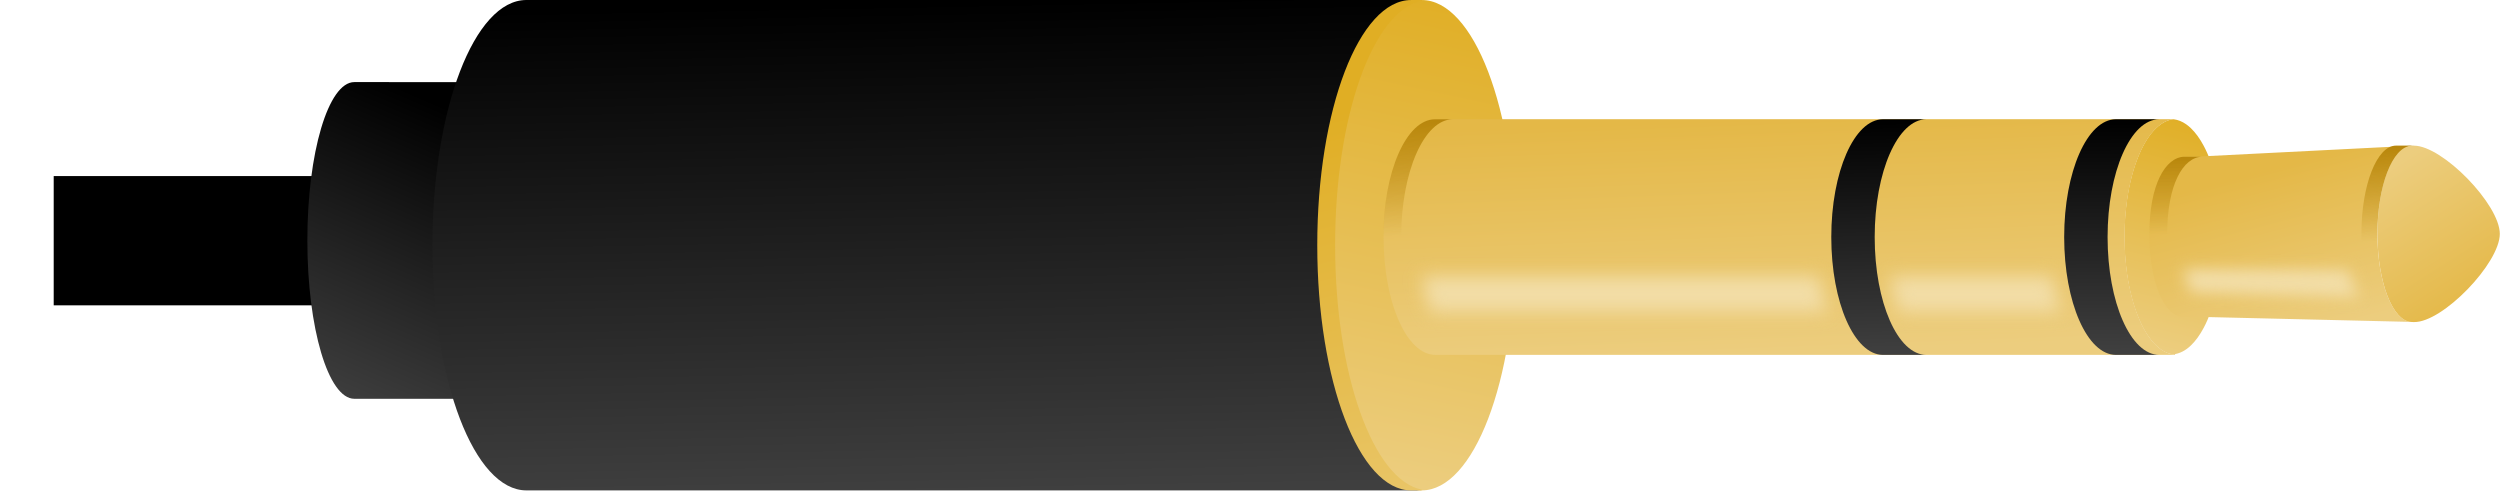
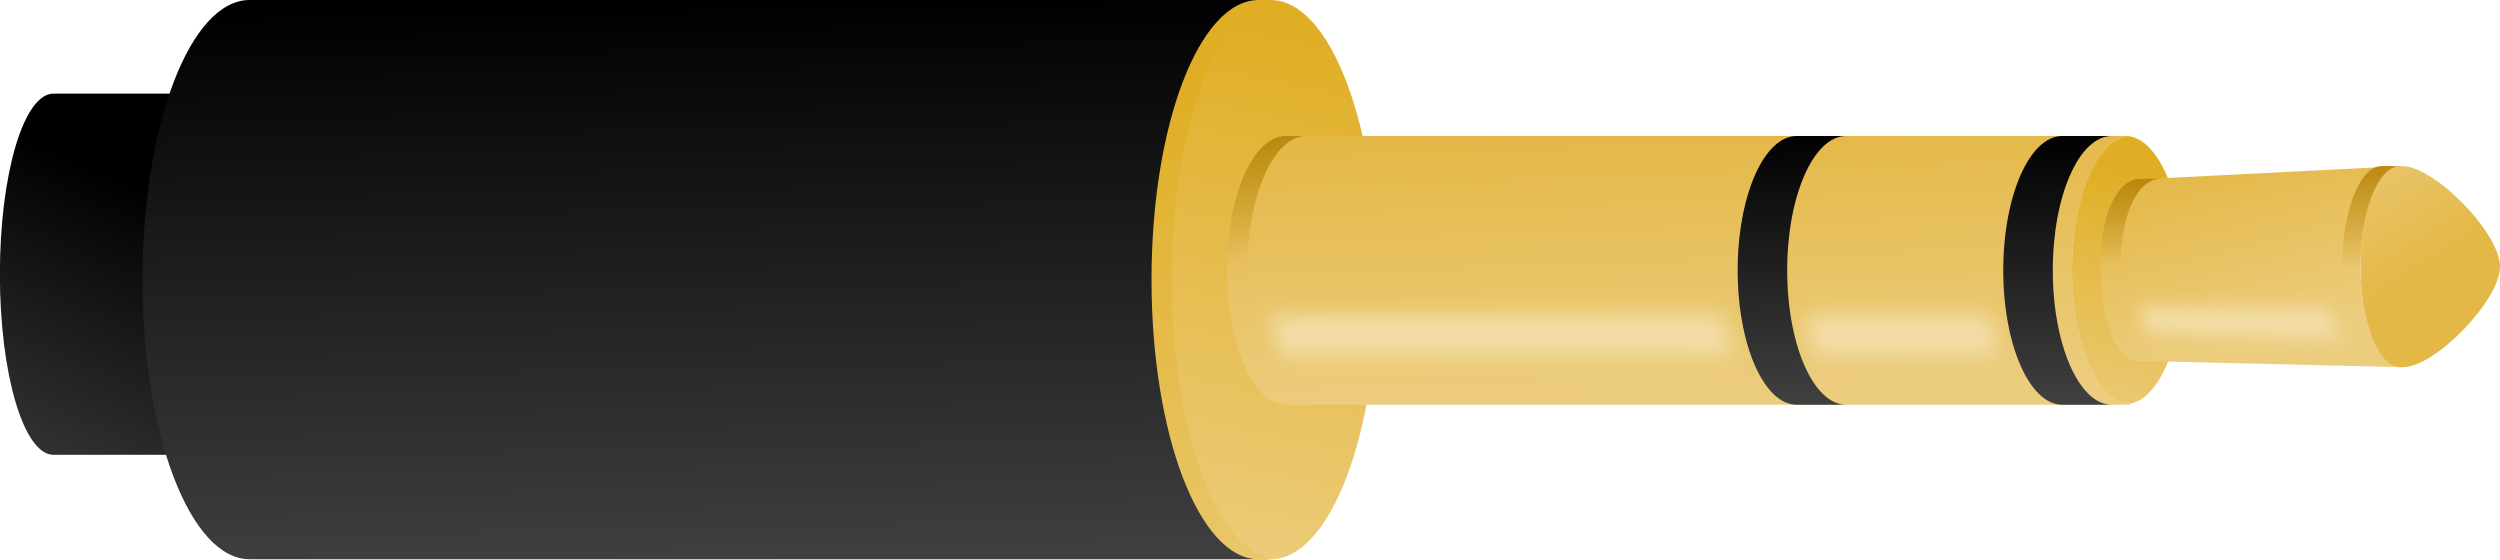
- <svg xmlns="http://www.w3.org/2000/svg" xmlns:xlink="http://www.w3.org/1999/xlink" id="svg8" version="1.1" viewBox="0 0 74.172 14.553" height="14.55" width="74.17">
-   <defs id="defs2">
-     <linearGradient id="linearGradient1248">
-       <stop style="stop-color:#eccd7e;stop-opacity:1" offset="0" id="stop1244" />
-       <stop style="stop-color:#e0ae24;stop-opacity:1;" offset="1" id="stop1246" />
+ <svg xmlns="http://www.w3.org/2000/svg" xmlns:xlink="http://www.w3.org/1999/xlink" width="43.847" height="9.809" version="1.1" viewBox="0 0 65.045 14.553">
+   <defs>
+     <linearGradient id="e">
+       <stop stop-color="#b8860b" offset="0" />
+       <stop stop-color="#b8860b" stop-opacity="0" offset="1" />
    </linearGradient>
-     <linearGradient id="linearGradient1204">
-       <stop id="stop1200" offset="0" style="stop-color:#b8860b;stop-opacity:1;" />
-       <stop id="stop1202" offset="1" style="stop-color:#b8860b;stop-opacity:0;" />
+     <linearGradient id="a">
+       <stop stop-color="#eccd7e" offset="0" />
+       <stop stop-color="#e0ae24" offset="1" />
    </linearGradient>
-     <linearGradient id="linearGradient912">
-       <stop id="stop908" offset="0" style="stop-color:#eccd7e;stop-opacity:1" />
-       <stop id="stop910" offset="1" style="stop-color:#e0ae24;stop-opacity:1;" />
+     <linearGradient id="d">
+       <stop offset="0" />
+       <stop stop-color="#3f3f3f" offset="1" />
    </linearGradient>
-     <linearGradient id="linearGradient896">
-       <stop id="stop892" offset="0" style="stop-color:#000000;stop-opacity:1;" />
-       <stop id="stop894" offset="1" style="stop-color:#3f3f3f;stop-opacity:1" />
+     <linearGradient id="b">
+       <stop stop-color="#e4b847" offset="0" />
+       <stop stop-color="#eccd7e" offset="1" />
    </linearGradient>
-     <linearGradient id="linearGradient860">
-       <stop id="stop856" offset="0" style="stop-color:#e4b847;stop-opacity:1;" />
-       <stop id="stop858" offset="1" style="stop-color:#eccd7e;stop-opacity:1" />
+     <linearGradient id="i" x1="41.858" x2="44.917" y1="14.403" y2=".114" gradientTransform="translate(-13.422)" gradientUnits="userSpaceOnUse" xlink:href="#a" />
+     <linearGradient id="j" x1="52.48" x2="52.734" y1="3.523" y2="10.472" gradientUnits="userSpaceOnUse" xlink:href="#b" />
+     <linearGradient id="h" x1="69.525" x2="70.798" y1="4.47" y2="9.331" gradientUnits="userSpaceOnUse" xlink:href="#b" />
+     <linearGradient id="r" x1="73.306" x2="70.735" y1="9.105" y2="5.071" gradientUnits="userSpaceOnUse" xlink:href="#b" />
+     <linearGradient id="g" x1="64.111" x2="65.821" y1="10.367" y2="3.609" gradientUnits="userSpaceOnUse">
+       <stop stop-color="#eccd7e" offset="0" />
+       <stop stop-color="#e0ae24" offset="1" />
    </linearGradient>
-     <linearGradient gradientUnits="userSpaceOnUse" y2="0.114" x2="44.917" y1="14.403" x1="41.858" id="linearGradient852" xlink:href="#linearGradient912" />
-     <linearGradient gradientUnits="userSpaceOnUse" y2="10.472" x2="52.734" y1="3.523" x1="52.48" id="linearGradient866" xlink:href="#linearGradient860" />
-     <linearGradient gradientUnits="userSpaceOnUse" y2="9.331" x2="70.798" y1="4.47" x1="69.525" id="linearGradient874" xlink:href="#linearGradient860" />
-     <linearGradient gradientUnits="userSpaceOnUse" y2="5.071" x2="70.735" y1="9.105" x1="73.306" id="linearGradient882" xlink:href="#linearGradient860" />
-     <linearGradient gradientUnits="userSpaceOnUse" y2="3.609" x2="65.821" y1="10.367" x1="64.111" id="linearGradient890" xlink:href="#linearGradient1248" />
-     <linearGradient gradientTransform="scale(3.779528)" gradientUnits="userSpaceOnUse" y2="14.598" x2="27.895" y1="0.104" x1="27.619" id="linearGradient898" xlink:href="#linearGradient896" />
-     <linearGradient gradientUnits="userSpaceOnUse" y2="11.095" x2="7.929" y1="2.503" x1="11.649" id="linearGradient906" xlink:href="#linearGradient896" />
-     <filter height="2.135" y="-0.568" width="1.063" x="-0.032" id="filter1110" style="color-interpolation-filters:sRGB">
-       <feGaussianBlur id="feGaussianBlur1112" stdDeviation="0.25" />
+     <linearGradient id="p" x1="27.619" x2="27.895" y1=".104" y2="14.598" gradientTransform="scale(.99999)" gradientUnits="userSpaceOnUse" xlink:href="#d" />
+     <linearGradient id="f" x1="11.649" x2="7.929" y1="2.503" y2="11.095" gradientUnits="userSpaceOnUse" xlink:href="#d" />
+     <linearGradient id="n" x1="55.87" x2="56.037" y1="3.539" y2="10.435" gradientUnits="userSpaceOnUse" xlink:href="#d" />
+     <linearGradient id="o" x1="62.781" x2="62.836" y1="3.539" y2="10.397" gradientUnits="userSpaceOnUse" xlink:href="#d" />
+     <linearGradient id="k" x1="42.578" x2="42.697" y1="3.539" y2="6.96" gradientUnits="userSpaceOnUse" xlink:href="#e" />
+     <linearGradient id="q" x1="64.814" x2="64.82" y1="4.65" y2="6.952" gradientUnits="userSpaceOnUse" xlink:href="#e" />
+     <linearGradient id="l" x1="71.094" x2="71.212" y1="4.321" y2="7.125" gradientUnits="userSpaceOnUse" xlink:href="#e" />
+     <linearGradient id="t" x1="43.42" x2="39.849" y1="18.371" y2="3.317" gradientUnits="userSpaceOnUse" xlink:href="#a" />
+     <filter id="m" x="-.032" y="-.567" width="1.063" height="2.134" color-interpolation-filters="sRGB">
+       <feGaussianBlur stdDeviation=".25" />
    </filter>
-     <linearGradient gradientUnits="userSpaceOnUse" y2="10.435" x2="56.037" y1="3.539" x1="55.87" id="linearGradient1188" xlink:href="#linearGradient896" />
-     <linearGradient y2="10.397" x2="62.836" y1="3.539" x1="62.781" gradientUnits="userSpaceOnUse" id="linearGradient1198" xlink:href="#linearGradient896" />
-     <linearGradient gradientUnits="userSpaceOnUse" y2="6.96" x2="42.697" y1="3.539" x1="42.578" id="linearGradient1206" xlink:href="#linearGradient1204" />
-     <linearGradient gradientUnits="userSpaceOnUse" y2="6.952" x2="64.82" y1="4.65" x1="64.814" id="linearGradient1214" xlink:href="#linearGradient1204" />
-     <linearGradient gradientUnits="userSpaceOnUse" y2="7.125" x2="71.212" y1="4.321" x1="71.094" id="linearGradient1222" xlink:href="#linearGradient1204" />
-     <filter height="2.011" y="-0.506" width="1.184" x="-0.092" id="filter1294" style="color-interpolation-filters:sRGB">
-       <feGaussianBlur id="feGaussianBlur1296" stdDeviation="0.211" />
+     <filter id="s" x="-.092" y="-.506" width="1.185" height="2.012" color-interpolation-filters="sRGB">
+       <feGaussianBlur stdDeviation=".211" />
    </filter>
-     <linearGradient y2="3.317" x2="39.849" y1="18.371" x1="43.42" gradientUnits="userSpaceOnUse" id="linearGradient1372" xlink:href="#linearGradient912" />
  </defs>
-   <path style="opacity:1;fill:#000000;fill-opacity:1;fill-rule:evenodd;stroke:none;stroke-width:0.3;stroke-linecap:butt;stroke-linejoin:miter;stroke-miterlimit:4;stroke-dasharray:none;stroke-dashoffset:0;stroke-opacity:1;paint-order:markers stroke fill" d="M 1.587,5.224 V 9.061 H 9.766 C 9.688,8.473 9.644,7.823 9.644,7.135 c 0,-0.682 0.043,-1.327 0.12,-1.91 z" id="rect1363" />
-   <path style="opacity:1;fill:url(#linearGradient906);fill-opacity:1;fill-rule:evenodd;stroke:none;stroke-width:0.3;stroke-linecap:butt;stroke-linejoin:miter;stroke-miterlimit:4;stroke-dasharray:none;stroke-dashoffset:0;stroke-opacity:1;paint-order:markers stroke fill" d="m 10.508,2.436 c -0.772,0 -1.394,2.096 -1.394,4.699 0,2.603 0.622,4.699 1.394,4.699 h 3.46 c -0.384,-1.246 -0.613,-2.829 -0.613,-4.558 0,-1.864 0.268,-3.555 0.707,-4.839 z" id="rect23-0-8" />
-   <path style="opacity:1;fill:url(#linearGradient890);fill-opacity:1;fill-rule:evenodd;stroke:none;stroke-width:0.3;stroke-linecap:butt;stroke-linejoin:miter;stroke-miterlimit:4;stroke-dasharray:none;stroke-dashoffset:0;stroke-opacity:1;paint-order:markers stroke fill" d="m 64.498,3.539 c -0.029,0.003 -0.059,0.003 -0.087,0.01 -0.103,0.024 -0.204,0.071 -0.3,0.139 -0.048,0.034 -0.095,0.073 -0.141,0.117 -0.184,0.176 -0.349,0.432 -0.488,0.748 -0.173,0.395 -0.305,0.884 -0.38,1.432 -0.03,0.219 -0.051,0.448 -0.061,0.684 -0.005,0.118 -0.008,0.238 -0.008,0.359 0,0.121 0.003,0.24 0.008,0.358 0.005,0.118 0.013,0.234 0.023,0.348 0,0 0,5.03e-4 0,5.03e-4 0.01,0.114 0.023,0.226 0.038,0.335 0.075,0.548 0.206,1.037 0.38,1.432 0.139,0.316 0.304,0.572 0.488,0.748 0.046,0.044 0.093,0.083 0.141,0.117 0,0 5.16e-4,0 5.16e-4,0 0.048,0.034 0.097,0.063 0.147,0.086 0.05,0.023 0.101,0.041 0.153,0.053 0.025,0.006 0.051,0.006 0.077,0.009 0.183,-0.021 0.359,-0.11 0.519,-0.265 0.138,-0.132 0.266,-0.309 0.379,-0.523 0.076,-0.142 0.145,-0.301 0.208,-0.473 0.094,-0.259 0.171,-0.549 0.229,-0.863 0.077,-0.419 0.12,-0.879 0.12,-1.363 0,-0.484 -0.043,-0.945 -0.12,-1.364 -0.058,-0.314 -0.136,-0.604 -0.229,-0.863 -0.062,-0.173 -0.132,-0.331 -0.208,-0.473 -0.114,-0.214 -0.241,-0.39 -0.379,-0.522 -0.046,-0.044 -0.092,-0.083 -0.141,-0.117 0,0 -5.16e-4,0 -5.16e-4,0 C 64.749,3.606 64.626,3.556 64.498,3.539 Z" id="rect23-0-0-1" />
-   <path style="fill:url(#linearGradient874);fill-opacity:1;fill-rule:evenodd;stroke:none;stroke-width:0.265px;stroke-linecap:butt;stroke-linejoin:miter;stroke-opacity:1" d="m 71.52,4.327 -6.203,0.314 -0.503,0.009 c -0.569,0.01 -1.04,0.837 -1.04,2.288 0,1.45 0.444,2.466 1.013,2.466 h 0.529 L 71.545,9.552 C 70.987,9.52 70.541,8.368 70.541,6.938 c 0,-1.408 0.432,-2.545 0.978,-2.611 z" id="path72" />
-   <path style="opacity:1;fill:url(#linearGradient852);fill-opacity:1;fill-rule:nonzero;stroke:none;stroke-width:0.3;stroke-linecap:butt;stroke-linejoin:miter;stroke-miterlimit:4;stroke-dasharray:none;stroke-dashoffset:0;stroke-opacity:1;paint-order:markers stroke fill" d="m 42.18,5.18e-4 c -1.544,0 -2.788,3.245 -2.788,7.276 0,4.031 1.244,7.276 2.788,7.276 1.544,0 2.788,-3.245 2.788,-7.276 0,-4.031 -1.244,-7.276 -2.788,-7.276 z" id="rect23-8-3-0-4-0" />
-   <path style="opacity:1;fill:url(#linearGradient866);fill-opacity:1;fill-rule:evenodd;stroke:none;stroke-width:0.3;stroke-linecap:butt;stroke-linejoin:miter;stroke-miterlimit:4;stroke-dasharray:none;stroke-dashoffset:0;stroke-opacity:1;paint-order:markers stroke fill" d="m 42.584,3.538 c -0.053,4e-5 -0.106,0.006 -0.157,0.018 -0.103,0.024 -0.204,0.071 -0.3,0.139 -0.048,0.034 -0.095,0.073 -0.141,0.117 -0.184,0.176 -0.349,0.432 -0.488,0.748 -0.173,0.395 -0.305,0.884 -0.38,1.432 -0.03,0.219 -0.051,0.448 -0.061,0.684 -0.005,0.118 -0.008,0.238 -0.008,0.359 0,0.121 0.003,0.24 0.008,0.358 0.005,0.118 0.013,0.234 0.023,0.348 v 5.18e-4 c 0.01,0.114 0.023,0.226 0.038,0.335 0.075,0.548 0.206,1.037 0.38,1.432 0.139,0.316 0.304,0.572 0.488,0.748 0.046,0.044 0.093,0.083 0.141,0.117 h 10e-4 c 0.048,0.034 0.097,0.063 0.147,0.086 0.05,0.023 0.101,0.041 0.153,0.053 0.052,0.012 0.104,0.018 0.157,0.018 h 5.19e-4 21.954 c -0.003,-0.008 -0.005,-0.017 -0.007,-0.025 -0.012,0.002 -0.025,0.006 -0.037,0.008 -0.026,-0.003 -0.052,-0.003 -0.077,-0.009 -0.052,-0.012 -0.103,-0.029 -0.153,-0.053 -0.05,-0.023 -0.099,-0.052 -0.147,-0.086 h -10e-4 c -0.048,-0.034 -0.095,-0.073 -0.141,-0.117 -0.184,-0.176 -0.349,-0.432 -0.488,-0.748 -0.173,-0.395 -0.305,-0.884 -0.38,-1.432 -0.015,-0.109 -0.028,-0.222 -0.038,-0.335 v -5.16e-4 c -0.01,-0.114 -0.018,-0.23 -0.023,-0.348 -0.005,-0.118 -0.008,-0.237 -0.008,-0.358 0,-0.121 0.003,-0.241 0.008,-0.359 0.01,-0.236 0.031,-0.464 0.061,-0.684 0.075,-0.548 0.206,-1.037 0.38,-1.432 0.139,-0.316 0.304,-0.571 0.488,-0.748 0.046,-0.044 0.093,-0.083 0.141,-0.117 0.096,-0.068 0.197,-0.115 0.3,-0.139 0.024,-0.006 0.049,-0.006 0.074,-0.008 1.56e-4,-4.52e-4 -1.54e-4,-0.001 0,-0.002 z" id="rect23-0-3" />
-   <path style="opacity:1;fill:url(#linearGradient1206);fill-opacity:1;fill-rule:evenodd;stroke:none;stroke-width:0.3;stroke-linecap:butt;stroke-linejoin:miter;stroke-miterlimit:4;stroke-dasharray:none;stroke-dashoffset:0;stroke-opacity:1;paint-order:markers stroke fill" d="m 42.578,3.539 c -0.851,0 -1.535,1.559 -1.535,3.496 0,1.937 0.685,3.496 1.535,3.496 h 0.529 c -0.851,0 -1.535,-1.559 -1.535,-3.496 0,-1.937 0.685,-3.496 1.535,-3.496 z" id="rect23-0-6" />
-   <path style="fill:url(#linearGradient1222);fill-opacity:1;fill-rule:evenodd;stroke:none;stroke-width:0.265px;stroke-linecap:butt;stroke-linejoin:miter;stroke-opacity:1" d="m 71.094,4.321 c -0.569,0 -1.028,1.168 -1.028,2.618 0,1.45 0.459,2.617 1.028,2.617 h 0.529 c -0.569,0 -1.028,-1.167 -1.028,-2.617 0,-1.45 0.459,-2.618 1.028,-2.618 z" id="path72-6-1" />
-   <path style="fill:#f2dda6;fill-opacity:1;fill-rule:evenodd;stroke:none;stroke-width:0.265px;stroke-linecap:butt;stroke-linejoin:miter;stroke-opacity:1;filter:url(#filter1110)" d="m 42.191,8.202 c 0.06,0.389 0.147,0.747 0.26,1.058 H 54.231 C 54.119,8.949 54.031,8.591 53.971,8.202 Z m 13.897,0 c 0.06,0.388 0.148,0.747 0.26,1.058 h 0.148 0.381 2.117 0.885 1.274 C 61.041,8.949 60.953,8.591 60.893,8.202 h -2.16 v 5.292e-4 h -2.117 v -5.292e-4 z" id="path526" />
-   <path style="opacity:1;fill:url(#linearGradient1188);fill-opacity:1;fill-rule:evenodd;stroke:none;stroke-width:0.3;stroke-linecap:butt;stroke-linejoin:miter;stroke-miterlimit:4;stroke-dasharray:none;stroke-dashoffset:0;stroke-opacity:1;paint-order:markers stroke fill" d="m 55.87,3.539 c -0.851,0 -1.535,1.559 -1.535,3.496 0,1.937 0.685,3.496 1.535,3.496 h 0.23 0.828 0.23 c -0.851,0 -1.535,-1.559 -1.535,-3.496 0,-1.937 0.685,-3.496 1.535,-3.496 h -0.23 -0.828 z" id="rect23-0-1-5-2" />
-   <path style="opacity:1;fill:url(#linearGradient1198);fill-opacity:1;fill-rule:evenodd;stroke:none;stroke-width:0.3;stroke-linecap:butt;stroke-linejoin:miter;stroke-miterlimit:4;stroke-dasharray:none;stroke-dashoffset:0;stroke-opacity:1;paint-order:markers stroke fill" d="m 62.781,3.539 c -0.851,0 -1.535,1.559 -1.535,3.496 0,1.937 0.685,3.496 1.535,3.496 h 0.23 0.828 0.23 c -0.851,0 -1.535,-1.559 -1.535,-3.496 0,-1.937 0.685,-3.496 1.535,-3.496 h -0.23 -0.828 z" id="rect23-0-1-5-2-4" />
-   <path id="rect23-9" transform="scale(0.2645833)" d="M 59.012 0 C 53.175 0 48.475 12.265 48.475 27.5 C 48.475 42.735 53.175 55 59.012 55 L 60.1 55 C 60.106 55 60.112 55.002 60.119 55.002 L 159.439 55.002 L 159.439 55 C 153.608 54.984 148.914 42.725 148.914 27.5 C 148.914 12.291 153.599 0.043 159.422 0.002 L 159.035 0.002 C 159.027 0.002 159.02 -5.0596101e-19 159.012 0 L 59.012 0 z " style="opacity:1;fill:url(#linearGradient898);fill-opacity:1;fill-rule:evenodd;stroke:none;stroke-width:1.134;stroke-linecap:butt;stroke-linejoin:miter;stroke-miterlimit:4;stroke-dasharray:none;stroke-dashoffset:0;stroke-opacity:1;paint-order:markers stroke fill" />
-   <path style="fill:url(#linearGradient1214);fill-opacity:1;fill-rule:evenodd;stroke:none;stroke-width:0.265px;stroke-linecap:butt;stroke-linejoin:miter;stroke-opacity:1" d="m 64.814,4.65 c -0.569,0.01 -1.04,0.837 -1.04,2.287 0,1.45 0.443,2.466 1.013,2.466 h 0.529 c -0.569,-3e-6 -1.013,-1.016 -1.013,-2.466 -1.1e-5,-1.45 0.47,-2.277 1.04,-2.287 -0.326,5.29e-4 0,0 -0.529,0 z" id="path72-4" />
-   <path style="fill:url(#linearGradient882);fill-opacity:1;fill-rule:evenodd;stroke:none;stroke-width:0.265px;stroke-linecap:butt;stroke-linejoin:miter;stroke-opacity:1" d="m 71.623,4.321 -0.076,0.004 c -0.559,0.03 -1.005,1.184 -1.005,2.615 0,1.435 0.449,2.591 1.01,2.615 l 0.072,0.002 c 0.849,0.02 2.549,-1.745 2.549,-2.617 0,-0.873 -1.699,-2.618 -2.549,-2.618 z" id="path72-0" />
-   <path transform="rotate(-1.603671,67.24334,8.410671)" style="fill:#f2dda6;fill-opacity:1;fill-rule:evenodd;stroke:none;stroke-width:0.265px;stroke-linecap:butt;stroke-linejoin:miter;stroke-opacity:1;filter:url(#filter1294)" d="m 64.82,7.91 c 0.042,0.334 0.071,0.432 0.177,0.716 l 1.488,0.081 2.196,0.124 0.92,0.055 0.386,0.025 C 69.858,8.626 69.772,8.503 69.712,8.087 l -1.172,-0.042 v 5.16e-4 z M 64.5,8.795 c 0.002,0.007 0.002,0.015 0.004,0.022 h 0.004 c -0.003,-0.007 -0.005,-0.015 -0.008,-0.022 z" id="path526-8-0-8" />
-   <path id="rect23-9-5" d="m 41.87,5.18e-4 c -1.544,0 -2.788,3.245 -2.788,7.276 0,4.031 1.244,7.276 2.788,7.276 h 0.288 c 0.002,8e-6 0.004,4.91e-4 0.006,5.17e-4 h 0.017 v -0.024 c -1.441,-0.29 -2.569,-3.414 -2.569,-7.252 0,-3.839 1.128,-6.963 2.569,-7.252 V 5.18e-4 Z" style="opacity:1;fill:url(#linearGradient1372);fill-opacity:1;fill-rule:evenodd;stroke:none;stroke-width:0.3;stroke-linecap:butt;stroke-linejoin:miter;stroke-miterlimit:4;stroke-dasharray:none;stroke-dashoffset:0;stroke-opacity:1;paint-order:markers stroke fill" />
+   <g transform="translate(-13.422)" fill-rule="evenodd">
+     <path d="m14.808 2.436c-0.772 0-1.393 2.096-1.393 4.7 0 2.602 0.621 4.698 1.393 4.698h3.46c-0.383-1.246-0.613-2.829-0.613-4.558 0-1.864 0.268-3.555 0.707-4.84z" fill="url(#f)" style="paint-order:markers stroke fill" />
+     <path d="m68.798 3.54c-0.029 2e-3 -0.058 3e-3 -0.087 0.01a0.855 0.855 0 0 0-0.3 0.138 1.224 1.224 0 0 0-0.141 0.117c-0.184 0.177-0.35 0.432-0.488 0.748a5.434 5.434 0 0 0-0.38 1.433 7.573 7.573 0 0 0-0.07 1.042 7.96 7.96 0 0 0 0.032 0.706c0.01 0.114 0.023 0.226 0.038 0.336 0.075 0.548 0.206 1.037 0.38 1.432 0.139 0.316 0.304 0.572 0.488 0.748 0.046 0.045 0.093 0.083 0.14 0.117h1e-3a0.95 0.95 0 0 0 0.147 0.087c0.05 0.023 0.101 0.04 0.153 0.052 0.025 6e-3 0.051 6e-3 0.077 0.01a0.902 0.902 0 0 0 0.52-0.265c0.137-0.133 0.265-0.31 0.379-0.523 0.076-0.143 0.145-0.301 0.207-0.474 0.094-0.259 0.172-0.549 0.23-0.863 0.077-0.418 0.12-0.879 0.12-1.363s-0.043-0.945-0.12-1.364a5.474 5.474 0 0 0-0.23-0.863 3.665 3.665 0 0 0-0.207-0.473 2.07 2.07 0 0 0-0.38-0.523 1.222 1.222 0 0 0-0.14-0.117 0.82 0.82 0 0 0-0.369-0.149z" fill="url(#g)" style="paint-order:markers stroke fill" />
+     <path d="m75.82 4.327-6.204 0.314-0.502 0.01c-0.57 0.01-1.04 0.837-1.04 2.287s0.444 2.466 1.013 2.466h0.53l6.228 0.148c-0.558-0.032-1.004-1.184-1.004-2.614 0-1.408 0.433-2.545 0.979-2.61z" fill="url(#h)" />
+   </g>
+   <path d="m33.058 0c-1.544 0-2.788 3.246-2.788 7.277 0 4.03 1.244 7.276 2.788 7.276s2.788-3.246 2.788-7.276c0-4.031-1.244-7.277-2.788-7.277z" fill="url(#i)" style="paint-order:markers stroke fill" />
+   <g transform="translate(-13.422)" fill-rule="evenodd">
+     <path d="m46.884 3.538a0.701 0.701 0 0 0-0.157 0.018 0.855 0.855 0 0 0-0.3 0.139 1.224 1.224 0 0 0-0.141 0.117c-0.184 0.177-0.35 0.432-0.488 0.748a5.434 5.434 0 0 0-0.38 1.433 7.574 7.574 0 0 0-0.07 1.042 7.96 7.96 0 0 0 0.032 0.706c0.01 0.114 0.023 0.226 0.038 0.336 0.075 0.548 0.207 1.037 0.38 1.432 0.139 0.316 0.304 0.572 0.488 0.748 0.046 0.045 0.093 0.083 0.14 0.117h2e-3a0.95 0.95 0 0 0 0.147 0.087 0.774 0.774 0 0 0 0.31 0.07h21.955l-7e-3 -0.024c-0.013 2e-3 -0.025 6e-3 -0.037 7e-3 -0.026-3e-3 -0.052-3e-3 -0.077-9e-3a0.774 0.774 0 0 1-0.153-0.052 0.95 0.95 0 0 1-0.147-0.087h-1e-3a1.213 1.213 0 0 1-0.141-0.116c-0.184-0.177-0.35-0.433-0.488-0.749a5.434 5.434 0 0 1-0.38-1.432 7.739 7.739 0 0 1-0.061-1.4c0.01-0.236 0.031-0.465 0.061-0.684a5.434 5.434 0 0 1 0.38-1.433c0.139-0.316 0.304-0.571 0.488-0.747 0.046-0.045 0.093-0.084 0.14-0.118a0.855 0.855 0 0 1 0.301-0.139c0.024-5e-3 0.05-6e-3 0.074-8e-3v-2e-3z" fill="url(#j)" style="paint-order:markers stroke fill" />
+     <path d="m46.878 3.539c-0.85 0-1.535 1.56-1.535 3.496 0 1.937 0.685 3.497 1.535 3.497h0.53c-0.851 0-1.536-1.56-1.536-3.497s0.685-3.496 1.535-3.496z" fill="url(#k)" style="paint-order:markers stroke fill" />
+     <path d="m75.394 4.32c-0.57 0-1.028 1.168-1.028 2.619 0 1.45 0.459 2.617 1.028 2.617h0.53c-0.57 0-1.029-1.167-1.029-2.617s0.459-2.618 1.028-2.618z" fill="url(#l)" />
+     <path d="m46.49 8.202c0.06 0.389 0.148 0.747 0.26 1.058h11.781a5.71 5.71 0 0 1-0.26-1.058zm13.898 0c0.06 0.389 0.147 0.747 0.26 1.058h4.805a5.71 5.71 0 0 1-0.26-1.058h-4.276z" fill="#f2dda6" filter="url(#m)" />
+     <path d="m60.17 3.539c-0.851 0-1.536 1.56-1.536 3.496 0 1.937 0.685 3.497 1.536 3.497h1.288c-0.85 0-1.535-1.56-1.535-3.497s0.684-3.496 1.535-3.496h-1.058z" fill="url(#n)" style="paint-order:markers stroke fill" />
+     <path d="m67.08 3.539c-0.85 0-1.535 1.56-1.535 3.496 0 1.937 0.685 3.497 1.536 3.497h1.288c-0.85 0-1.535-1.56-1.535-3.497s0.684-3.496 1.535-3.496h-1.059z" fill="url(#o)" style="paint-order:markers stroke fill" />
+     <path d="m19.914 0c-1.544 0-2.788 3.245-2.788 7.276s1.244 7.276 2.788 7.276h0.288l0.005 5.29e-4h26.278v-5.29e-4c-1.543-0.004-2.785-3.248-2.785-7.276 0-4.024 1.24-7.265 2.78-7.275h-0.102l-0.006-5.2916e-4z" fill="url(#p)" stroke-width=".265" style="paint-order:markers stroke fill" />
+     <path d="m69.114 4.65c-0.57 0.01-1.04 0.837-1.04 2.288 0 1.45 0.444 2.466 1.013 2.466h0.53c-0.57 0-1.014-1.016-1.014-2.466s0.47-2.277 1.04-2.288h-0.53z" fill="url(#q)" />
+     <path d="m75.923 4.32-0.076 4e-3c-0.56 0.03-1.005 1.184-1.005 2.616 0 1.435 0.448 2.59 1.01 2.615l0.071 1e-3c0.85 0.02 2.549-1.744 2.549-2.617s-1.7-2.618-2.549-2.618z" fill="url(#r)" />
+     <path transform="rotate(-1.604,69.393,-145.19)" d="m64.82 7.91c0.042 0.334 0.07 0.433 0.177 0.716l1.488 0.081 2.196 0.124 0.92 0.056 0.386 0.024c-0.129-0.285-0.215-0.408-0.275-0.824l-1.171-0.042zm-0.32 0.885 3e-3 0.022h5e-3z" fill="#f2dda6" filter="url(#s)" />
+     <path d="m46.17 0c-1.545 0-2.788 3.246-2.788 7.277 0 4.03 1.243 7.276 2.788 7.276h0.31v-0.024c-1.441-0.29-2.57-3.414-2.57-7.252 0-3.839 1.129-6.963 2.57-7.253v-0.023z" fill="url(#t)" style="paint-order:markers stroke fill" />
+   </g>
</svg>
